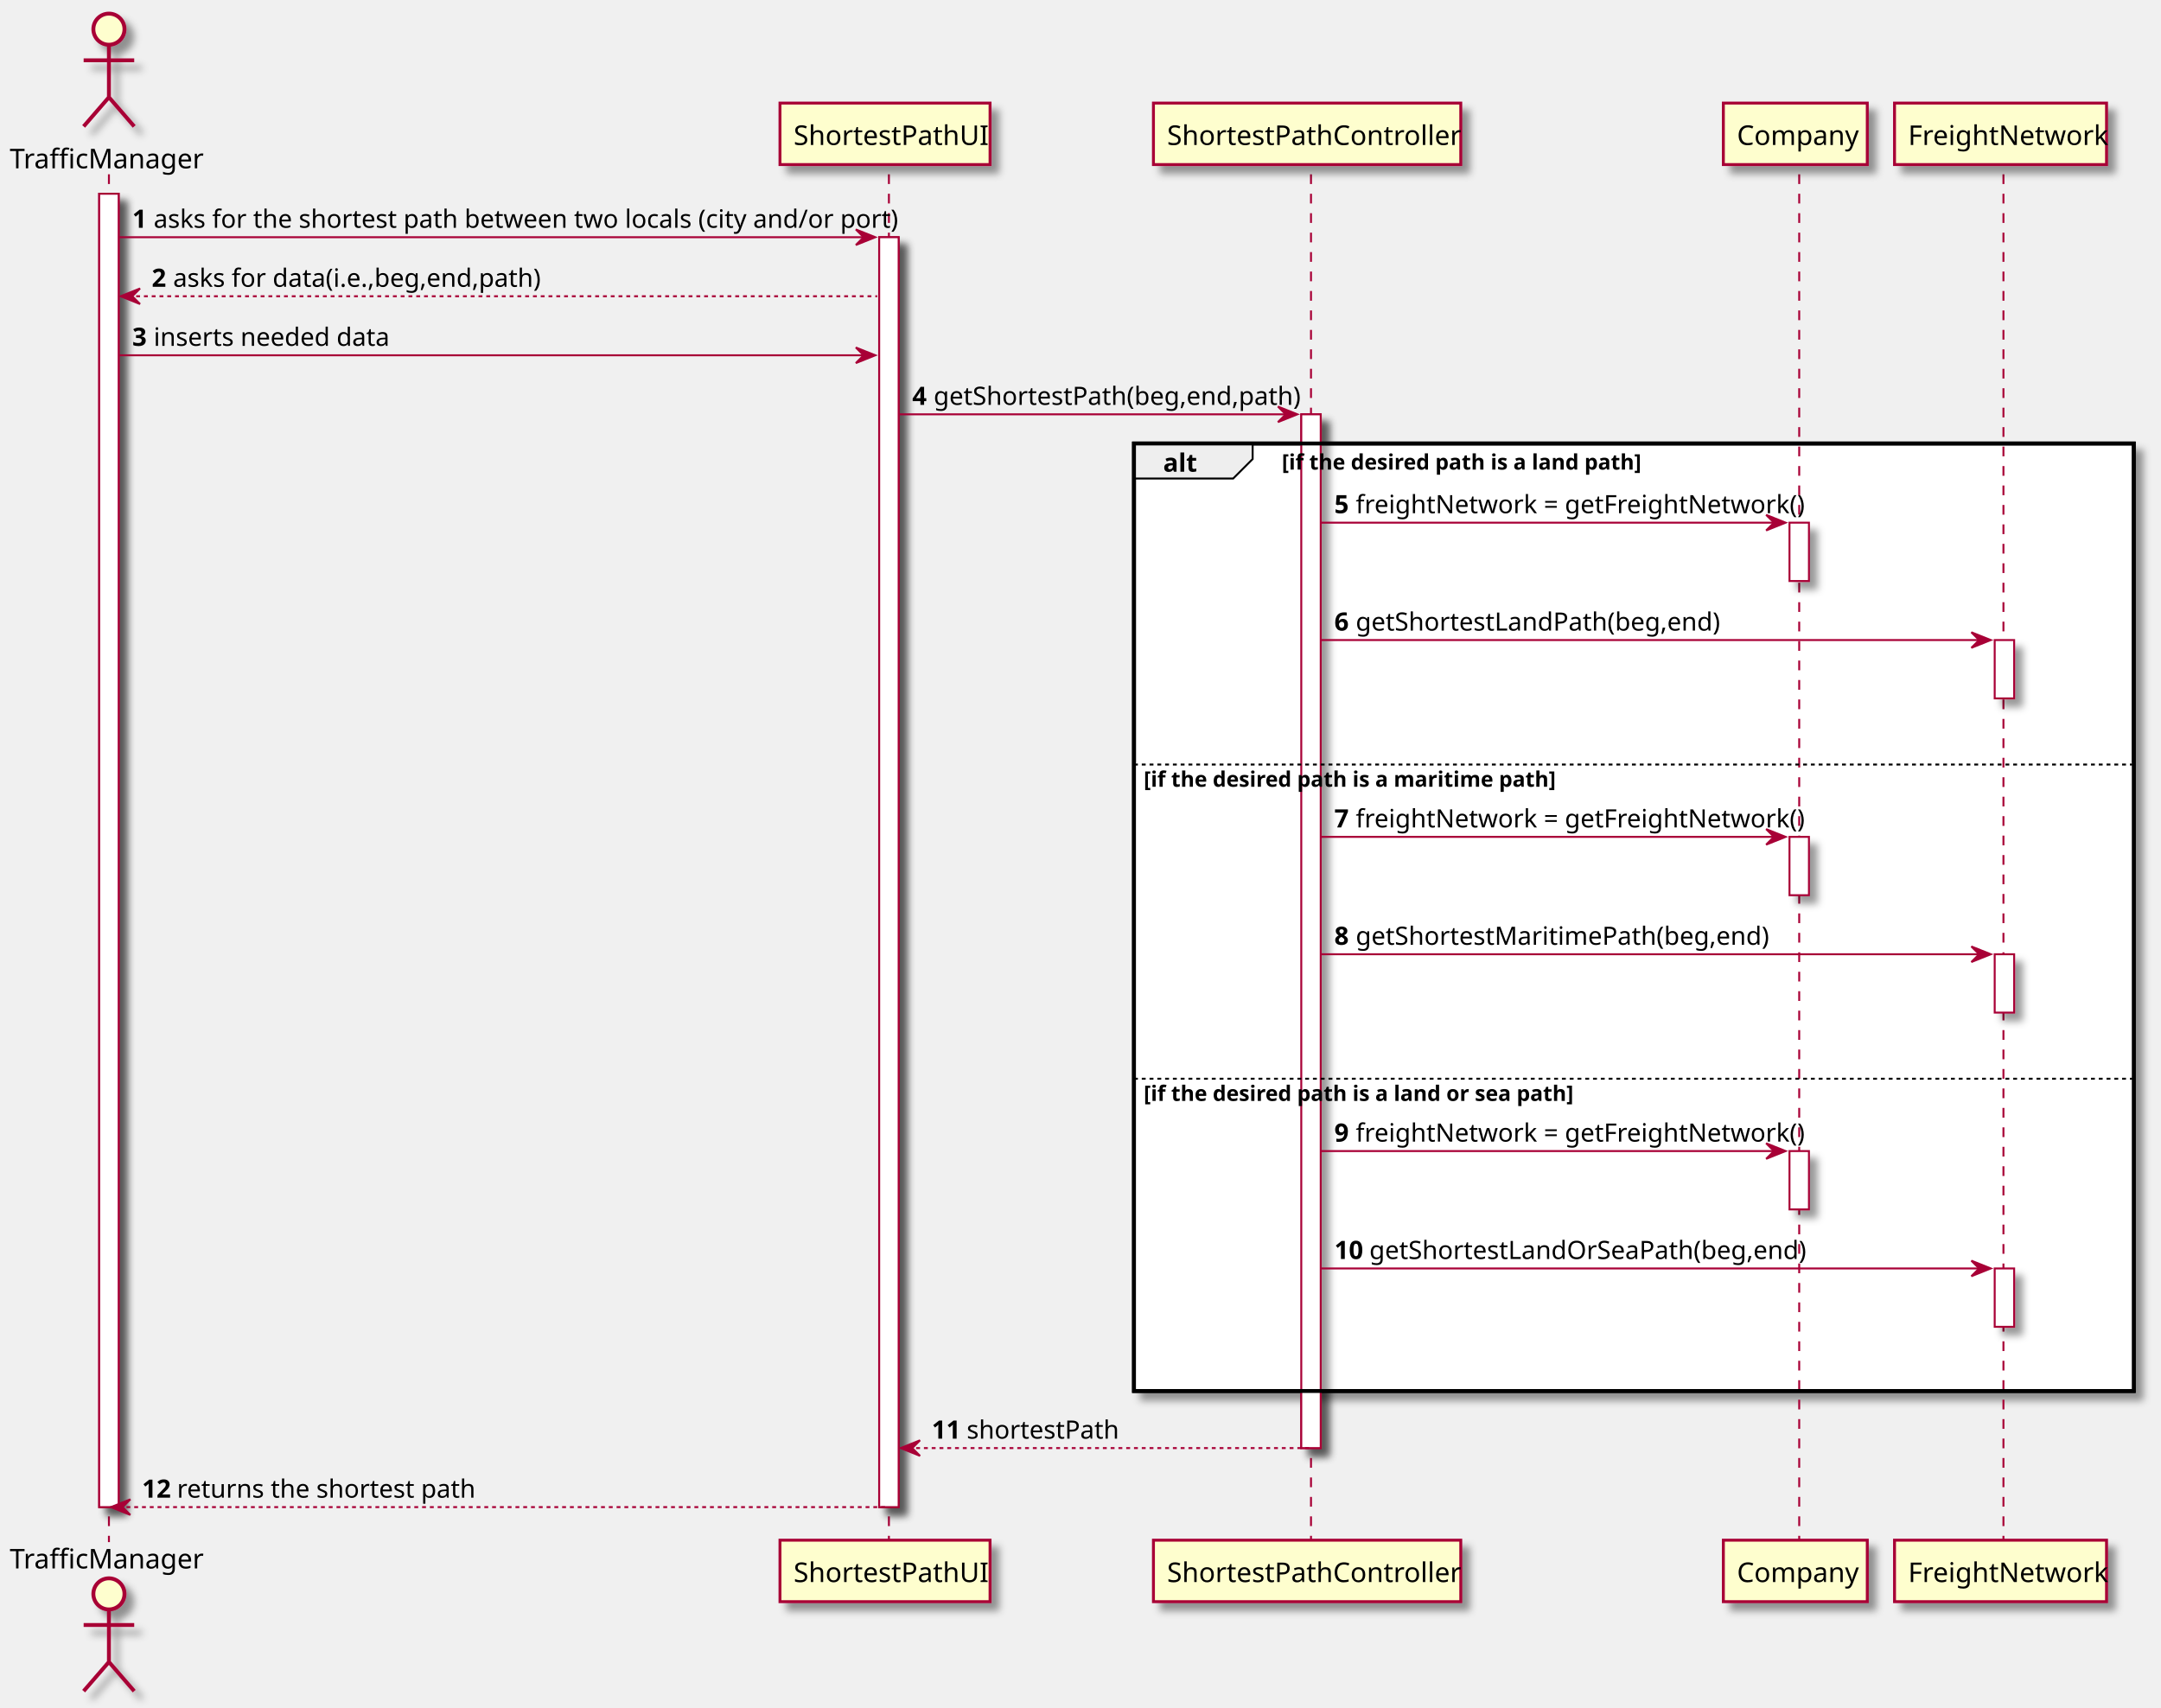
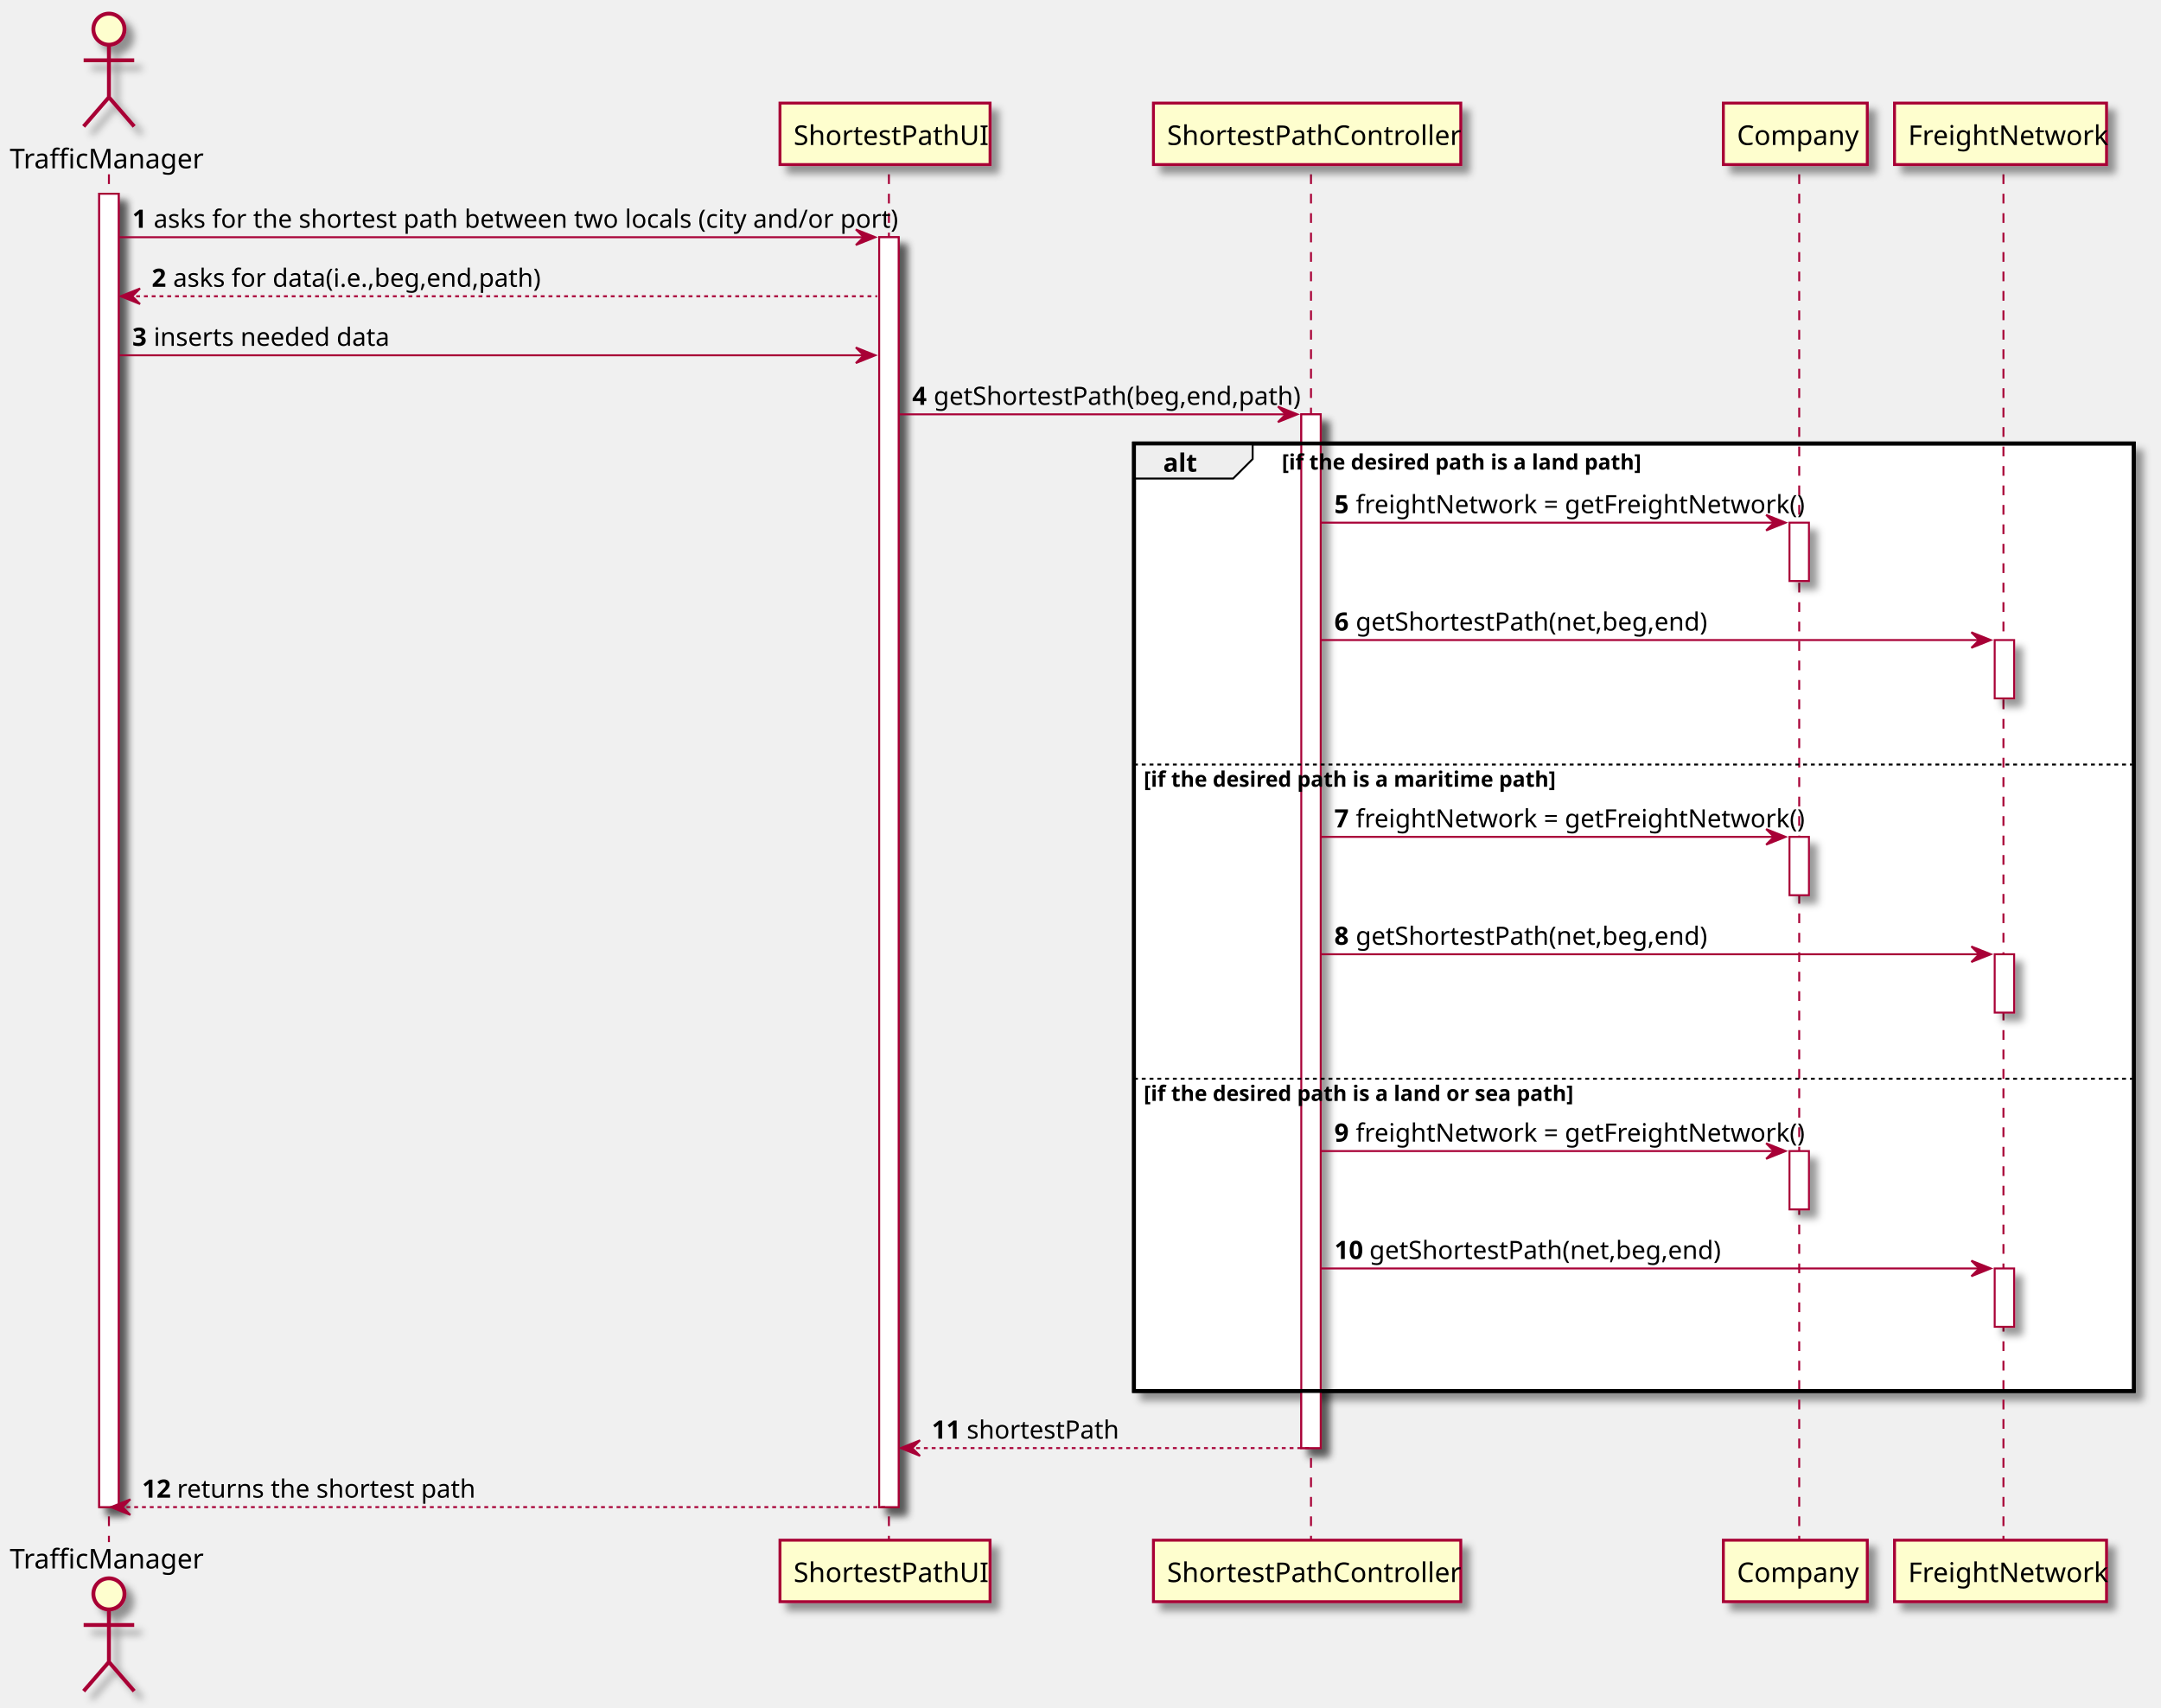
<svg xmlns="http://www.w3.org/2000/svg" contentScriptType="application/ecmascript" contentStyleType="text/css" height="878px" preserveAspectRatio="none" style="width:1111px;height:878px;background:#FFFFFF;" version="1.1" viewBox="0 0 1111 878" width="1111px" zoomAndPan="magnify">
  <defs>
-     <filter height="300%" id="fr5uksk7aopmr" width="300%" x="-1" y="-1">
+     <filter height="300%" id="ff3qkxx6bvve4" width="300%" x="-1" y="-1">
      <feGaussianBlur result="blurOut" stdDeviation="2.0" />
      <feColorMatrix in="blurOut" result="blurOut2" type="matrix" values="0 0 0 0 0 0 0 0 0 0 0 0 0 0 0 0 0 0 .4 0" />
      <feOffset dx="4.0" dy="4.0" in="blurOut2" result="blurOut3" />
      <feBlend in="SourceGraphic" in2="blurOut3" mode="normal" />
    </filter>
  </defs>
  <g>
-     <rect fill="#FFFFFF" filter="url(#fr5uksk7aopmr)" height="675.242" style="stroke:#A80036;stroke-width:1.0;" width="10" x="51" y="99.609" />
-     <rect fill="#FFFFFF" filter="url(#fr5uksk7aopmr)" height="652.891" style="stroke:#A80036;stroke-width:1.0;" width="10" x="452" y="121.961" />
-     <rect fill="#FFFFFF" filter="url(#fr5uksk7aopmr)" height="531.484" style="stroke:#A80036;stroke-width:1.0;" width="10" x="669" y="213.016" />
-     <rect fill="#FFFFFF" filter="url(#fr5uksk7aopmr)" height="30" style="stroke:#A80036;stroke-width:1.0;" width="10" x="920" y="268.719" />
-     <rect fill="#FFFFFF" filter="url(#fr5uksk7aopmr)" height="30" style="stroke:#A80036;stroke-width:1.0;" width="10" x="920" y="430.258" />
-     <rect fill="#FFFFFF" filter="url(#fr5uksk7aopmr)" height="30" style="stroke:#A80036;stroke-width:1.0;" width="10" x="920" y="591.797" />
-     <rect fill="#FFFFFF" filter="url(#fr5uksk7aopmr)" height="30" style="stroke:#A80036;stroke-width:1.0;" width="10" x="1025.5" y="329.07" />
-     <rect fill="#FFFFFF" filter="url(#fr5uksk7aopmr)" height="30" style="stroke:#A80036;stroke-width:1.0;" width="10" x="1025.5" y="490.609" />
-     <rect fill="#FFFFFF" filter="url(#fr5uksk7aopmr)" height="30" style="stroke:#A80036;stroke-width:1.0;" width="10" x="1025.5" y="652.148" />
-     <rect fill="#FFFFFF" filter="url(#fr5uksk7aopmr)" height="487.133" style="stroke:#000000;stroke-width:2.0;" width="514" x="583" y="228.016" />
+     <rect fill="#FFFFFF" filter="url(#ff3qkxx6bvve4)" height="675.242" style="stroke:#A80036;stroke-width:1.0;" width="10" x="51" y="99.609" />
+     <rect fill="#FFFFFF" filter="url(#ff3qkxx6bvve4)" height="652.891" style="stroke:#A80036;stroke-width:1.0;" width="10" x="452" y="121.961" />
+     <rect fill="#FFFFFF" filter="url(#ff3qkxx6bvve4)" height="531.484" style="stroke:#A80036;stroke-width:1.0;" width="10" x="669" y="213.016" />
+     <rect fill="#FFFFFF" filter="url(#ff3qkxx6bvve4)" height="30" style="stroke:#A80036;stroke-width:1.0;" width="10" x="920" y="268.719" />
+     <rect fill="#FFFFFF" filter="url(#ff3qkxx6bvve4)" height="30" style="stroke:#A80036;stroke-width:1.0;" width="10" x="920" y="430.258" />
+     <rect fill="#FFFFFF" filter="url(#ff3qkxx6bvve4)" height="30" style="stroke:#A80036;stroke-width:1.0;" width="10" x="920" y="591.797" />
+     <rect fill="#FFFFFF" filter="url(#ff3qkxx6bvve4)" height="30" style="stroke:#A80036;stroke-width:1.0;" width="10" x="1025.5" y="329.07" />
+     <rect fill="#FFFFFF" filter="url(#ff3qkxx6bvve4)" height="30" style="stroke:#A80036;stroke-width:1.0;" width="10" x="1025.5" y="490.609" />
+     <rect fill="#FFFFFF" filter="url(#ff3qkxx6bvve4)" height="30" style="stroke:#A80036;stroke-width:1.0;" width="10" x="1025.5" y="652.148" />
+     <rect fill="#FFFFFF" filter="url(#ff3qkxx6bvve4)" height="487.133" style="stroke:#000000;stroke-width:2.0;" width="514" x="583" y="228.016" />
    <rect fill="#FFFFFF" height="161.539" style="stroke:none;stroke-width:1.0;" width="514" x="583" y="392.07" />
    <rect fill="#FFFFFF" height="161.539" style="stroke:none;stroke-width:1.0;" width="514" x="583" y="553.609" />
    <line style="stroke:#A80036;stroke-width:1.0;stroke-dasharray:5.0,5.0;" x1="56" x2="56" y1="89.609" y2="792.852" />
    <line style="stroke:#A80036;stroke-width:1.0;stroke-dasharray:5.0,5.0;" x1="457" x2="457" y1="89.609" y2="792.852" />
    <line style="stroke:#A80036;stroke-width:1.0;stroke-dasharray:5.0,5.0;" x1="674" x2="674" y1="89.609" y2="792.852" />
    <line style="stroke:#A80036;stroke-width:1.0;stroke-dasharray:5.0,5.0;" x1="925" x2="925" y1="89.609" y2="792.852" />
    <line style="stroke:#A80036;stroke-width:1.0;stroke-dasharray:5.0,5.0;" x1="1030" x2="1030" y1="89.609" y2="792.852" />
    <text fill="#000000" font-family="sans-serif" font-size="14" lengthAdjust="spacing" textLength="96" x="5" y="86.533">TrafficManager</text>
-     <ellipse cx="56" cy="15" fill="#FEFECE" filter="url(#fr5uksk7aopmr)" rx="8" ry="8" style="stroke:#A80036;stroke-width:2.0;" />
-     <path d="M56,23 L56,50 M43,31 L69,31 M56,50 L43,65 M56,50 L69,65 " fill="none" filter="url(#fr5uksk7aopmr)" style="stroke:#A80036;stroke-width:2.0;" />
+     <ellipse cx="56" cy="15" fill="#FEFECE" filter="url(#ff3qkxx6bvve4)" rx="8" ry="8" style="stroke:#A80036;stroke-width:2.0;" />
+     <path d="M56,23 L56,50 M43,31 L69,31 M56,50 L43,65 M56,50 L69,65 " fill="none" filter="url(#ff3qkxx6bvve4)" style="stroke:#A80036;stroke-width:2.0;" />
    <text fill="#000000" font-family="sans-serif" font-size="14" lengthAdjust="spacing" textLength="96" x="5" y="806.385">TrafficManager</text>
-     <ellipse cx="56" cy="819.461" fill="#FEFECE" filter="url(#fr5uksk7aopmr)" rx="8" ry="8" style="stroke:#A80036;stroke-width:2.0;" />
-     <path d="M56,827.461 L56,854.461 M43,835.461 L69,835.461 M56,854.461 L43,869.461 M56,854.461 L69,869.461 " fill="none" filter="url(#fr5uksk7aopmr)" style="stroke:#A80036;stroke-width:2.0;" />
-     <rect fill="#FEFECE" filter="url(#fr5uksk7aopmr)" height="31.609" style="stroke:#A80036;stroke-width:1.5;" width="108" x="401" y="53" />
+     <ellipse cx="56" cy="819.461" fill="#FEFECE" filter="url(#ff3qkxx6bvve4)" rx="8" ry="8" style="stroke:#A80036;stroke-width:2.0;" />
+     <path d="M56,827.461 L56,854.461 M43,835.461 L69,835.461 M56,854.461 L43,869.461 M56,854.461 L69,869.461 " fill="none" filter="url(#ff3qkxx6bvve4)" style="stroke:#A80036;stroke-width:2.0;" />
+     <rect fill="#FEFECE" filter="url(#ff3qkxx6bvve4)" height="31.609" style="stroke:#A80036;stroke-width:1.5;" width="108" x="401" y="53" />
    <text fill="#000000" font-family="sans-serif" font-size="14" lengthAdjust="spacing" textLength="94" x="408" y="74.533">ShortestPathUI</text>
-     <rect fill="#FEFECE" filter="url(#fr5uksk7aopmr)" height="31.609" style="stroke:#A80036;stroke-width:1.5;" width="108" x="401" y="791.852" />
+     <rect fill="#FEFECE" filter="url(#ff3qkxx6bvve4)" height="31.609" style="stroke:#A80036;stroke-width:1.5;" width="108" x="401" y="791.852" />
    <text fill="#000000" font-family="sans-serif" font-size="14" lengthAdjust="spacing" textLength="94" x="408" y="813.385">ShortestPathUI</text>
-     <rect fill="#FEFECE" filter="url(#fr5uksk7aopmr)" height="31.609" style="stroke:#A80036;stroke-width:1.5;" width="158" x="593" y="53" />
+     <rect fill="#FEFECE" filter="url(#ff3qkxx6bvve4)" height="31.609" style="stroke:#A80036;stroke-width:1.5;" width="158" x="593" y="53" />
    <text fill="#000000" font-family="sans-serif" font-size="14" lengthAdjust="spacing" textLength="144" x="600" y="74.533">ShortestPathController</text>
-     <rect fill="#FEFECE" filter="url(#fr5uksk7aopmr)" height="31.609" style="stroke:#A80036;stroke-width:1.5;" width="158" x="593" y="791.852" />
+     <rect fill="#FEFECE" filter="url(#ff3qkxx6bvve4)" height="31.609" style="stroke:#A80036;stroke-width:1.5;" width="158" x="593" y="791.852" />
    <text fill="#000000" font-family="sans-serif" font-size="14" lengthAdjust="spacing" textLength="144" x="600" y="813.385">ShortestPathController</text>
-     <rect fill="#FEFECE" filter="url(#fr5uksk7aopmr)" height="31.609" style="stroke:#A80036;stroke-width:1.5;" width="74" x="886" y="53" />
+     <rect fill="#FEFECE" filter="url(#ff3qkxx6bvve4)" height="31.609" style="stroke:#A80036;stroke-width:1.5;" width="74" x="886" y="53" />
    <text fill="#000000" font-family="sans-serif" font-size="14" lengthAdjust="spacing" textLength="60" x="893" y="74.533">Company</text>
-     <rect fill="#FEFECE" filter="url(#fr5uksk7aopmr)" height="31.609" style="stroke:#A80036;stroke-width:1.5;" width="74" x="886" y="791.852" />
+     <rect fill="#FEFECE" filter="url(#ff3qkxx6bvve4)" height="31.609" style="stroke:#A80036;stroke-width:1.5;" width="74" x="886" y="791.852" />
    <text fill="#000000" font-family="sans-serif" font-size="14" lengthAdjust="spacing" textLength="60" x="893" y="813.385">Company</text>
-     <rect fill="#FEFECE" filter="url(#fr5uksk7aopmr)" height="31.609" style="stroke:#A80036;stroke-width:1.5;" width="109" x="974" y="53" />
+     <rect fill="#FEFECE" filter="url(#ff3qkxx6bvve4)" height="31.609" style="stroke:#A80036;stroke-width:1.5;" width="109" x="974" y="53" />
    <text fill="#000000" font-family="sans-serif" font-size="14" lengthAdjust="spacing" textLength="95" x="981" y="74.533">FreightNetwork</text>
-     <rect fill="#FEFECE" filter="url(#fr5uksk7aopmr)" height="31.609" style="stroke:#A80036;stroke-width:1.5;" width="109" x="974" y="791.852" />
+     <rect fill="#FEFECE" filter="url(#ff3qkxx6bvve4)" height="31.609" style="stroke:#A80036;stroke-width:1.5;" width="109" x="974" y="791.852" />
    <text fill="#000000" font-family="sans-serif" font-size="14" lengthAdjust="spacing" textLength="95" x="981" y="813.385">FreightNetwork</text>
-     <rect fill="#FFFFFF" filter="url(#fr5uksk7aopmr)" height="675.242" style="stroke:#A80036;stroke-width:1.0;" width="10" x="51" y="99.609" />
-     <rect fill="#FFFFFF" filter="url(#fr5uksk7aopmr)" height="652.891" style="stroke:#A80036;stroke-width:1.0;" width="10" x="452" y="121.961" />
-     <rect fill="#FFFFFF" filter="url(#fr5uksk7aopmr)" height="531.484" style="stroke:#A80036;stroke-width:1.0;" width="10" x="669" y="213.016" />
-     <rect fill="#FFFFFF" filter="url(#fr5uksk7aopmr)" height="30" style="stroke:#A80036;stroke-width:1.0;" width="10" x="920" y="268.719" />
-     <rect fill="#FFFFFF" filter="url(#fr5uksk7aopmr)" height="30" style="stroke:#A80036;stroke-width:1.0;" width="10" x="920" y="430.258" />
-     <rect fill="#FFFFFF" filter="url(#fr5uksk7aopmr)" height="30" style="stroke:#A80036;stroke-width:1.0;" width="10" x="920" y="591.797" />
-     <rect fill="#FFFFFF" filter="url(#fr5uksk7aopmr)" height="30" style="stroke:#A80036;stroke-width:1.0;" width="10" x="1025.5" y="329.07" />
-     <rect fill="#FFFFFF" filter="url(#fr5uksk7aopmr)" height="30" style="stroke:#A80036;stroke-width:1.0;" width="10" x="1025.5" y="490.609" />
-     <rect fill="#FFFFFF" filter="url(#fr5uksk7aopmr)" height="30" style="stroke:#A80036;stroke-width:1.0;" width="10" x="1025.5" y="652.148" />
+     <rect fill="#FFFFFF" filter="url(#ff3qkxx6bvve4)" height="675.242" style="stroke:#A80036;stroke-width:1.0;" width="10" x="51" y="99.609" />
+     <rect fill="#FFFFFF" filter="url(#ff3qkxx6bvve4)" height="652.891" style="stroke:#A80036;stroke-width:1.0;" width="10" x="452" y="121.961" />
+     <rect fill="#FFFFFF" filter="url(#ff3qkxx6bvve4)" height="531.484" style="stroke:#A80036;stroke-width:1.0;" width="10" x="669" y="213.016" />
+     <rect fill="#FFFFFF" filter="url(#ff3qkxx6bvve4)" height="30" style="stroke:#A80036;stroke-width:1.0;" width="10" x="920" y="268.719" />
+     <rect fill="#FFFFFF" filter="url(#ff3qkxx6bvve4)" height="30" style="stroke:#A80036;stroke-width:1.0;" width="10" x="920" y="430.258" />
+     <rect fill="#FFFFFF" filter="url(#ff3qkxx6bvve4)" height="30" style="stroke:#A80036;stroke-width:1.0;" width="10" x="920" y="591.797" />
+     <rect fill="#FFFFFF" filter="url(#ff3qkxx6bvve4)" height="30" style="stroke:#A80036;stroke-width:1.0;" width="10" x="1025.5" y="329.07" />
+     <rect fill="#FFFFFF" filter="url(#ff3qkxx6bvve4)" height="30" style="stroke:#A80036;stroke-width:1.0;" width="10" x="1025.5" y="490.609" />
+     <rect fill="#FFFFFF" filter="url(#ff3qkxx6bvve4)" height="30" style="stroke:#A80036;stroke-width:1.0;" width="10" x="1025.5" y="652.148" />
    <polygon fill="#A80036" points="440,117.961,450,121.961,440,125.961,444,121.961" style="stroke:#A80036;stroke-width:1.0;" />
    <line style="stroke:#A80036;stroke-width:1.0;" x1="61" x2="446" y1="121.961" y2="121.961" />
    <text fill="#000000" font-family="sans-serif" font-size="13" font-weight="bold" lengthAdjust="spacing" textLength="7" x="68" y="117.105">1</text>
    <text fill="#000000" font-family="sans-serif" font-size="13" lengthAdjust="spacing" textLength="361" x="79" y="117.105">asks for the shortest path between two locals (city and/or port)</text>
    <polygon fill="#A80036" points="72,148.312,62,152.312,72,156.312,68,152.312" style="stroke:#A80036;stroke-width:1.0;" />
    <line style="stroke:#A80036;stroke-width:1.0;stroke-dasharray:2.0,2.0;" x1="66" x2="451" y1="152.312" y2="152.312" />
    <text fill="#000000" font-family="sans-serif" font-size="13" font-weight="bold" lengthAdjust="spacing" textLength="7" x="78" y="147.456">2</text>
    <text fill="#000000" font-family="sans-serif" font-size="13" lengthAdjust="spacing" textLength="180" x="89" y="147.456">asks for data(i.e.,beg,end,path)</text>
    <polygon fill="#A80036" points="440,178.664,450,182.664,440,186.664,444,182.664" style="stroke:#A80036;stroke-width:1.0;" />
    <line style="stroke:#A80036;stroke-width:1.0;" x1="61" x2="446" y1="182.664" y2="182.664" />
    <text fill="#000000" font-family="sans-serif" font-size="13" font-weight="bold" lengthAdjust="spacing" textLength="7" x="68" y="177.808">3</text>
    <text fill="#000000" font-family="sans-serif" font-size="13" lengthAdjust="spacing" textLength="114" x="79" y="177.808">inserts needed data</text>
    <polygon fill="#A80036" points="657,209.016,667,213.016,657,217.016,661,213.016" style="stroke:#A80036;stroke-width:1.0;" />
    <line style="stroke:#A80036;stroke-width:1.0;" x1="462" x2="663" y1="213.016" y2="213.016" />
    <text fill="#000000" font-family="sans-serif" font-size="13" font-weight="bold" lengthAdjust="spacing" textLength="7" x="469" y="208.159">4</text>
    <text fill="#000000" font-family="sans-serif" font-size="13" lengthAdjust="spacing" textLength="177" x="480" y="208.159">getShortestPath(beg,end,path)</text>
    <path d="M583,228.016 L644,228.016 L644,236.016 L634,246.016 L583,246.016 L583,228.016 " fill="#EEEEEE" style="stroke:#000000;stroke-width:1.0;" />
    <rect fill="none" height="487.133" style="stroke:#000000;stroke-width:2.0;" width="514" x="583" y="228.016" />
    <text fill="#000000" font-family="sans-serif" font-size="13" font-weight="bold" lengthAdjust="spacing" textLength="16" x="598" y="242.511">alt</text>
    <text fill="#000000" font-family="sans-serif" font-size="11" font-weight="bold" lengthAdjust="spacing" textLength="184" x="659" y="241.435">[if the desired path is a land path]</text>
    <polygon fill="#A80036" points="908,264.719,918,268.719,908,272.719,912,268.719" style="stroke:#A80036;stroke-width:1.0;" />
    <line style="stroke:#A80036;stroke-width:1.0;" x1="679" x2="914" y1="268.719" y2="268.719" />
    <text fill="#000000" font-family="sans-serif" font-size="13" font-weight="bold" lengthAdjust="spacing" textLength="7" x="686" y="263.862">5</text>
    <text fill="#000000" font-family="sans-serif" font-size="13" lengthAdjust="spacing" textLength="211" x="697" y="263.862">freightNetwork = getFreightNetwork()</text>
    <polygon fill="#A80036" points="1013.5,325.07,1023.5,329.07,1013.5,333.07,1017.5,329.07" style="stroke:#A80036;stroke-width:1.0;" />
    <line style="stroke:#A80036;stroke-width:1.0;" x1="679" x2="1019.5" y1="329.07" y2="329.07" />
    <text fill="#000000" font-family="sans-serif" font-size="13" font-weight="bold" lengthAdjust="spacing" textLength="7" x="686" y="324.214">6</text>
-     <text fill="#000000" font-family="sans-serif" font-size="13" lengthAdjust="spacing" textLength="176" x="697" y="324.214">getShortestLandPath(beg,end)</text>
+     <text fill="#000000" font-family="sans-serif" font-size="13" lengthAdjust="spacing" textLength="170" x="697" y="324.214">getShortestPath(net,beg,end)</text>
    <line style="stroke:#000000;stroke-width:1.0;stroke-dasharray:2.0,2.0;" x1="583" x2="1097" y1="393.07" y2="393.07" />
    <text fill="#000000" font-family="sans-serif" font-size="11" font-weight="bold" lengthAdjust="spacing" textLength="211" x="588" y="404.489">[if the desired path is a maritime path]</text>
    <polygon fill="#A80036" points="908,426.258,918,430.258,908,434.258,912,430.258" style="stroke:#A80036;stroke-width:1.0;" />
    <line style="stroke:#A80036;stroke-width:1.0;" x1="679" x2="914" y1="430.258" y2="430.258" />
    <text fill="#000000" font-family="sans-serif" font-size="13" font-weight="bold" lengthAdjust="spacing" textLength="7" x="686" y="425.401">7</text>
    <text fill="#000000" font-family="sans-serif" font-size="13" lengthAdjust="spacing" textLength="211" x="697" y="425.401">freightNetwork = getFreightNetwork()</text>
    <polygon fill="#A80036" points="1013.5,486.609,1023.5,490.609,1013.5,494.609,1017.5,490.609" style="stroke:#A80036;stroke-width:1.0;" />
    <line style="stroke:#A80036;stroke-width:1.0;" x1="679" x2="1019.5" y1="490.609" y2="490.609" />
    <text fill="#000000" font-family="sans-serif" font-size="13" font-weight="bold" lengthAdjust="spacing" textLength="7" x="686" y="485.753">8</text>
-     <text fill="#000000" font-family="sans-serif" font-size="13" lengthAdjust="spacing" textLength="198" x="697" y="485.753">getShortestMaritimePath(beg,end)</text>
+     <text fill="#000000" font-family="sans-serif" font-size="13" lengthAdjust="spacing" textLength="170" x="697" y="485.753">getShortestPath(net,beg,end)</text>
    <line style="stroke:#000000;stroke-width:1.0;stroke-dasharray:2.0,2.0;" x1="583" x2="1097" y1="554.609" y2="554.609" />
    <text fill="#000000" font-family="sans-serif" font-size="11" font-weight="bold" lengthAdjust="spacing" textLength="222" x="588" y="566.028">[if the desired path is a land or sea path]</text>
    <polygon fill="#A80036" points="908,587.797,918,591.797,908,595.797,912,591.797" style="stroke:#A80036;stroke-width:1.0;" />
    <line style="stroke:#A80036;stroke-width:1.0;" x1="679" x2="914" y1="591.797" y2="591.797" />
    <text fill="#000000" font-family="sans-serif" font-size="13" font-weight="bold" lengthAdjust="spacing" textLength="7" x="686" y="586.94">9</text>
    <text fill="#000000" font-family="sans-serif" font-size="13" lengthAdjust="spacing" textLength="211" x="697" y="586.94">freightNetwork = getFreightNetwork()</text>
    <polygon fill="#A80036" points="1013.5,648.148,1023.5,652.148,1013.5,656.148,1017.5,652.148" style="stroke:#A80036;stroke-width:1.0;" />
    <line style="stroke:#A80036;stroke-width:1.0;" x1="679" x2="1019.5" y1="652.148" y2="652.148" />
    <text fill="#000000" font-family="sans-serif" font-size="13" font-weight="bold" lengthAdjust="spacing" textLength="14" x="686" y="647.292">10</text>
-     <text fill="#000000" font-family="sans-serif" font-size="13" lengthAdjust="spacing" textLength="213" x="704" y="647.292">getShortestLandOrSeaPath(beg,end)</text>
+     <text fill="#000000" font-family="sans-serif" font-size="13" lengthAdjust="spacing" textLength="170" x="704" y="647.292">getShortestPath(net,beg,end)</text>
    <polygon fill="#A80036" points="473,740.5,463,744.5,473,748.5,469,744.5" style="stroke:#A80036;stroke-width:1.0;" />
    <line style="stroke:#A80036;stroke-width:1.0;stroke-dasharray:2.0,2.0;" x1="467" x2="673" y1="744.5" y2="744.5" />
    <text fill="#000000" font-family="sans-serif" font-size="13" font-weight="bold" lengthAdjust="spacing" textLength="14" x="479" y="739.644">11</text>
    <text fill="#000000" font-family="sans-serif" font-size="13" lengthAdjust="spacing" textLength="74" x="497" y="739.644">shortestPath</text>
    <polygon fill="#A80036" points="67,770.852,57,774.852,67,778.852,63,774.852" style="stroke:#A80036;stroke-width:1.0;" />
    <line style="stroke:#A80036;stroke-width:1.0;stroke-dasharray:2.0,2.0;" x1="61" x2="456" y1="774.852" y2="774.852" />
    <text fill="#000000" font-family="sans-serif" font-size="13" font-weight="bold" lengthAdjust="spacing" textLength="14" x="73" y="769.995">12</text>
    <text fill="#000000" font-family="sans-serif" font-size="13" lengthAdjust="spacing" textLength="142" x="91" y="769.995">returns the shortest path</text>
  </g>
</svg>
